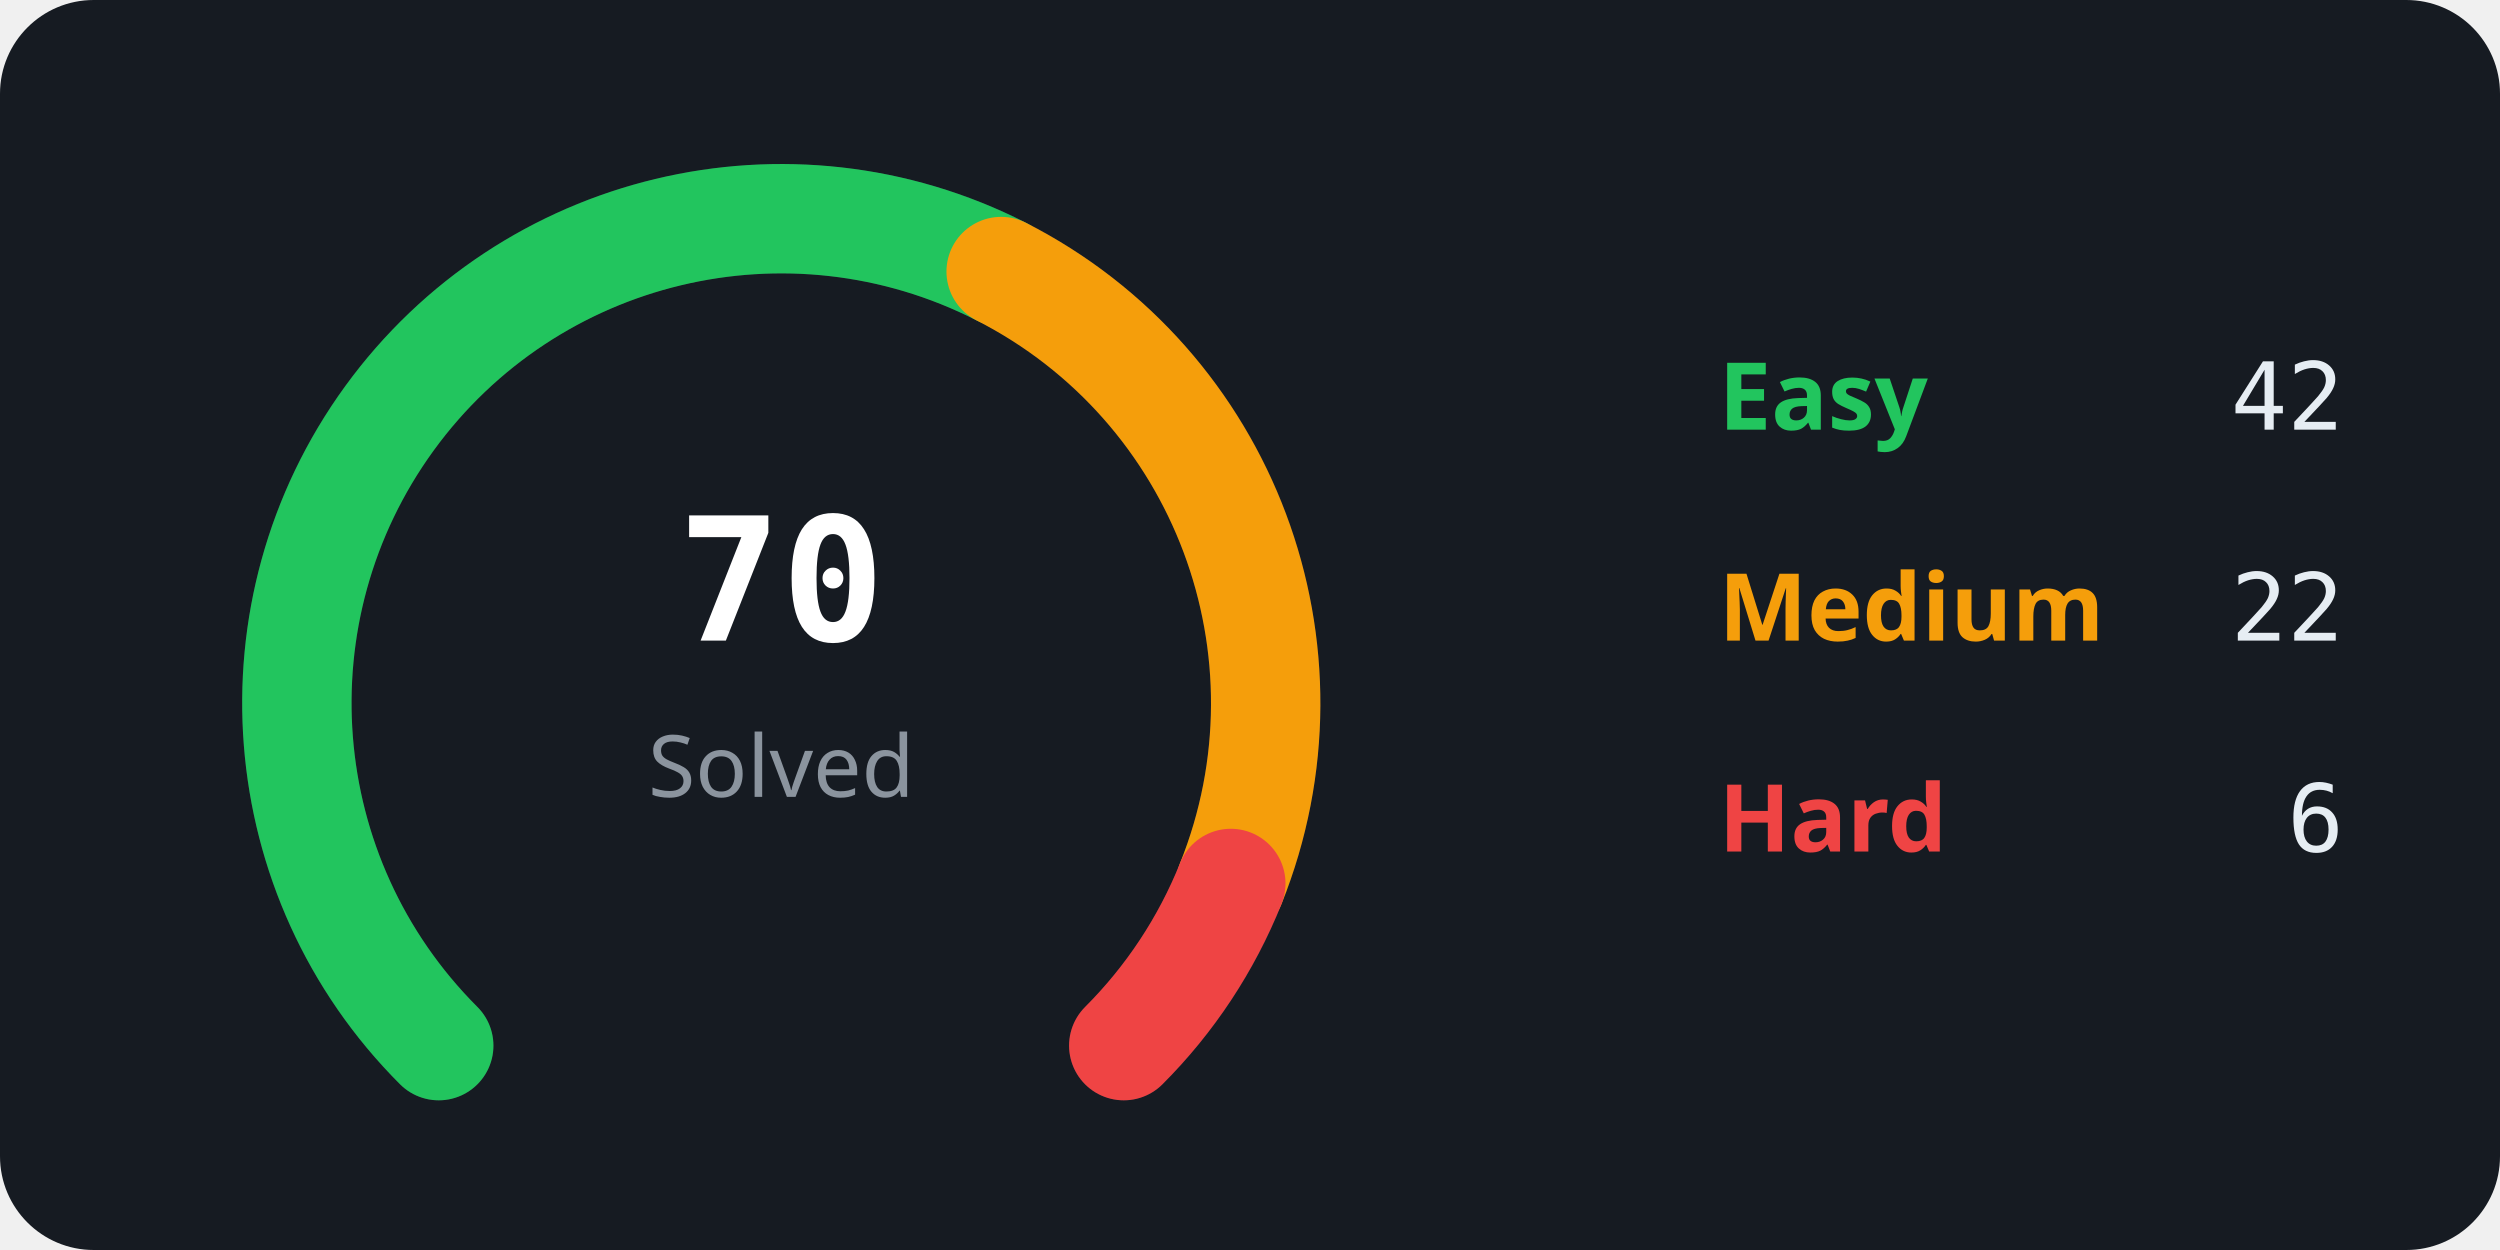
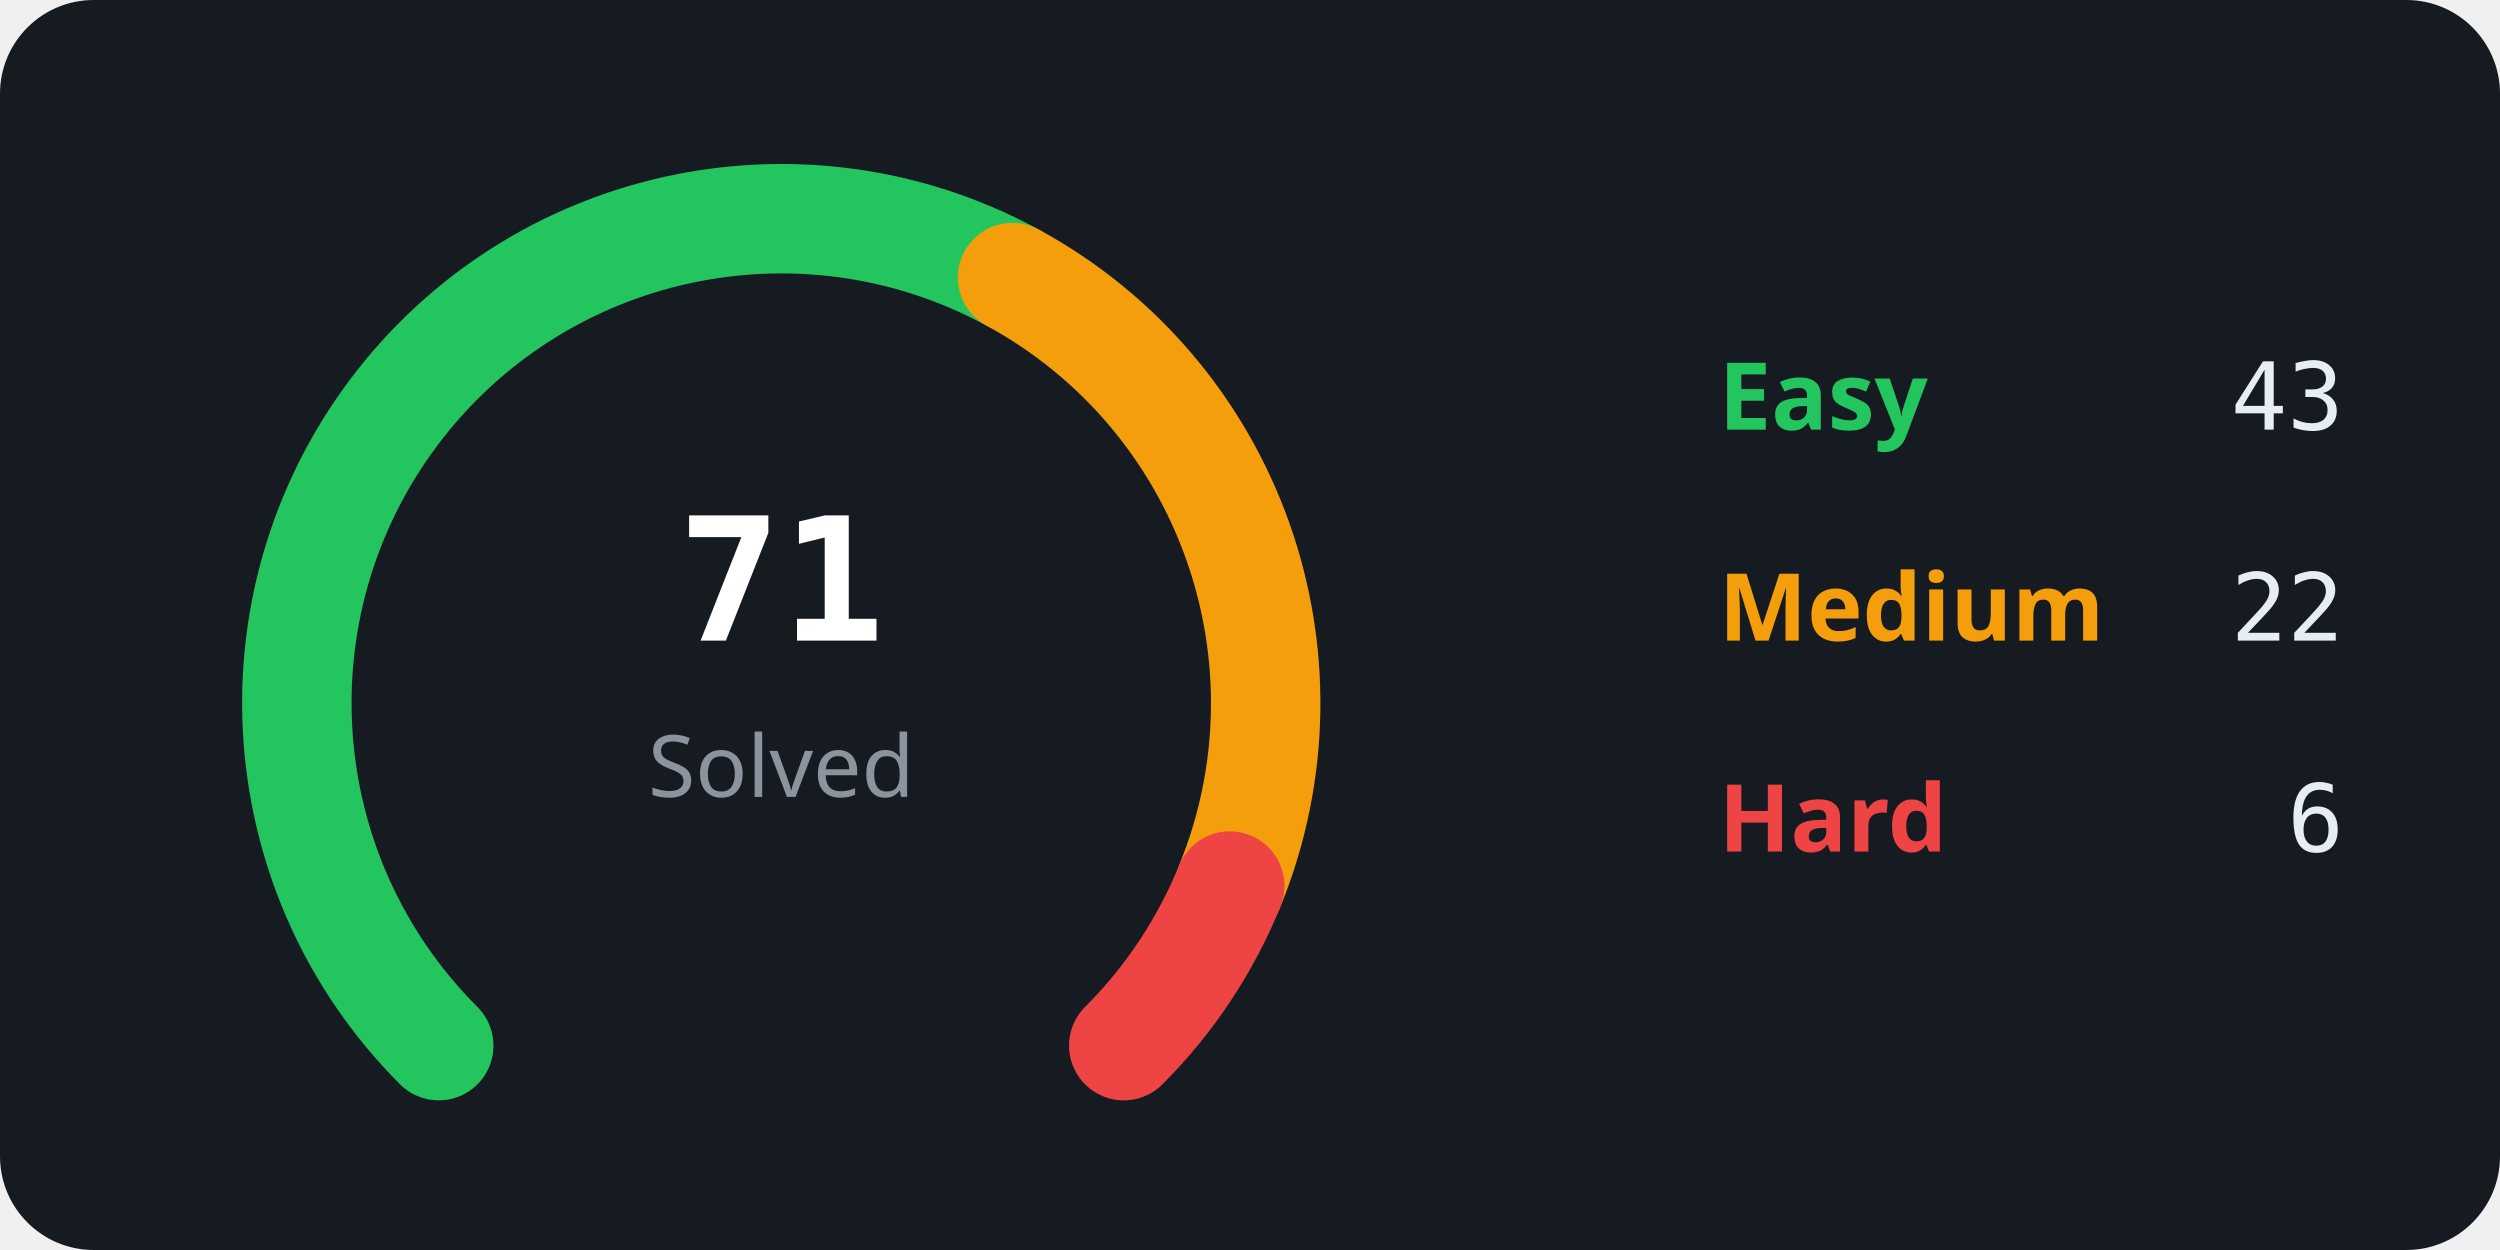
<svg xmlns="http://www.w3.org/2000/svg" width="320" height="160" viewBox="0 0 320 160">
  <rect width="320" height="160" rx="12" fill="#161b22" />
  <path d="M 56.159,133.841 A 62,62 0 1,1 143.841,133.841" stroke="#2d2d3d" stroke-width="14" fill="none" stroke-linecap="round" />
-   <path d="M 56.159,133.841 A 62,62 0 0,1 128.147,34.758" stroke="#22c55e" stroke-width="14" fill="none" stroke-linecap="round" />
-   <path d="M 128.147,34.758 A 62,62 0 0,1 157.543,113.082" stroke="#f59e0b" stroke-width="14" fill="none" stroke-linecap="round" />
-   <path d="M 157.543,113.082 A 62,62 0 0,1 143.841,133.841" stroke="#ef4444" stroke-width="14" fill="none" stroke-linecap="round" />
-   <text x="100" y="82" text-anchor="middle" fill="white" font-size="22" font-weight="bold" font-family="monospace">70</text>
+   <path d="M 56.159,133.841 A 62,62 0 0,1 129.604,35.524" stroke="#22c55e" stroke-width="14" fill="none" stroke-linecap="round" />
+   <path d="M 129.604,35.524 A 62,62 0 0,1 157.411,113.409" stroke="#f59e0b" stroke-width="14" fill="none" stroke-linecap="round" />
+   <path d="M 157.411,113.409 A 62,62 0 0,1 143.841,133.841" stroke="#ef4444" stroke-width="14" fill="none" stroke-linecap="round" />
+   <text x="100" y="82" text-anchor="middle" fill="white" font-size="22" font-weight="bold" font-family="monospace">71</text>
  <text x="100" y="102" text-anchor="middle" fill="#8b949e" font-size="11" font-family="sans-serif">Solved</text>
  <text x="220" y="55" fill="#22c55e" font-size="12" font-weight="bold" font-family="sans-serif">Easy</text>
-   <text x="300" y="55" fill="#e6edf3" font-size="12" font-family="monospace" text-anchor="end">42</text>
+   <text x="300" y="55" fill="#e6edf3" font-size="12" font-family="monospace" text-anchor="end">43</text>
  <text x="220" y="82" fill="#f59e0b" font-size="12" font-weight="bold" font-family="sans-serif">Medium</text>
  <text x="300" y="82" fill="#e6edf3" font-size="12" font-family="monospace" text-anchor="end">22</text>
  <text x="220" y="109" fill="#ef4444" font-size="12" font-weight="bold" font-family="sans-serif">Hard</text>
  <text x="300" y="109" fill="#e6edf3" font-size="12" font-family="monospace" text-anchor="end">6</text>
</svg>
